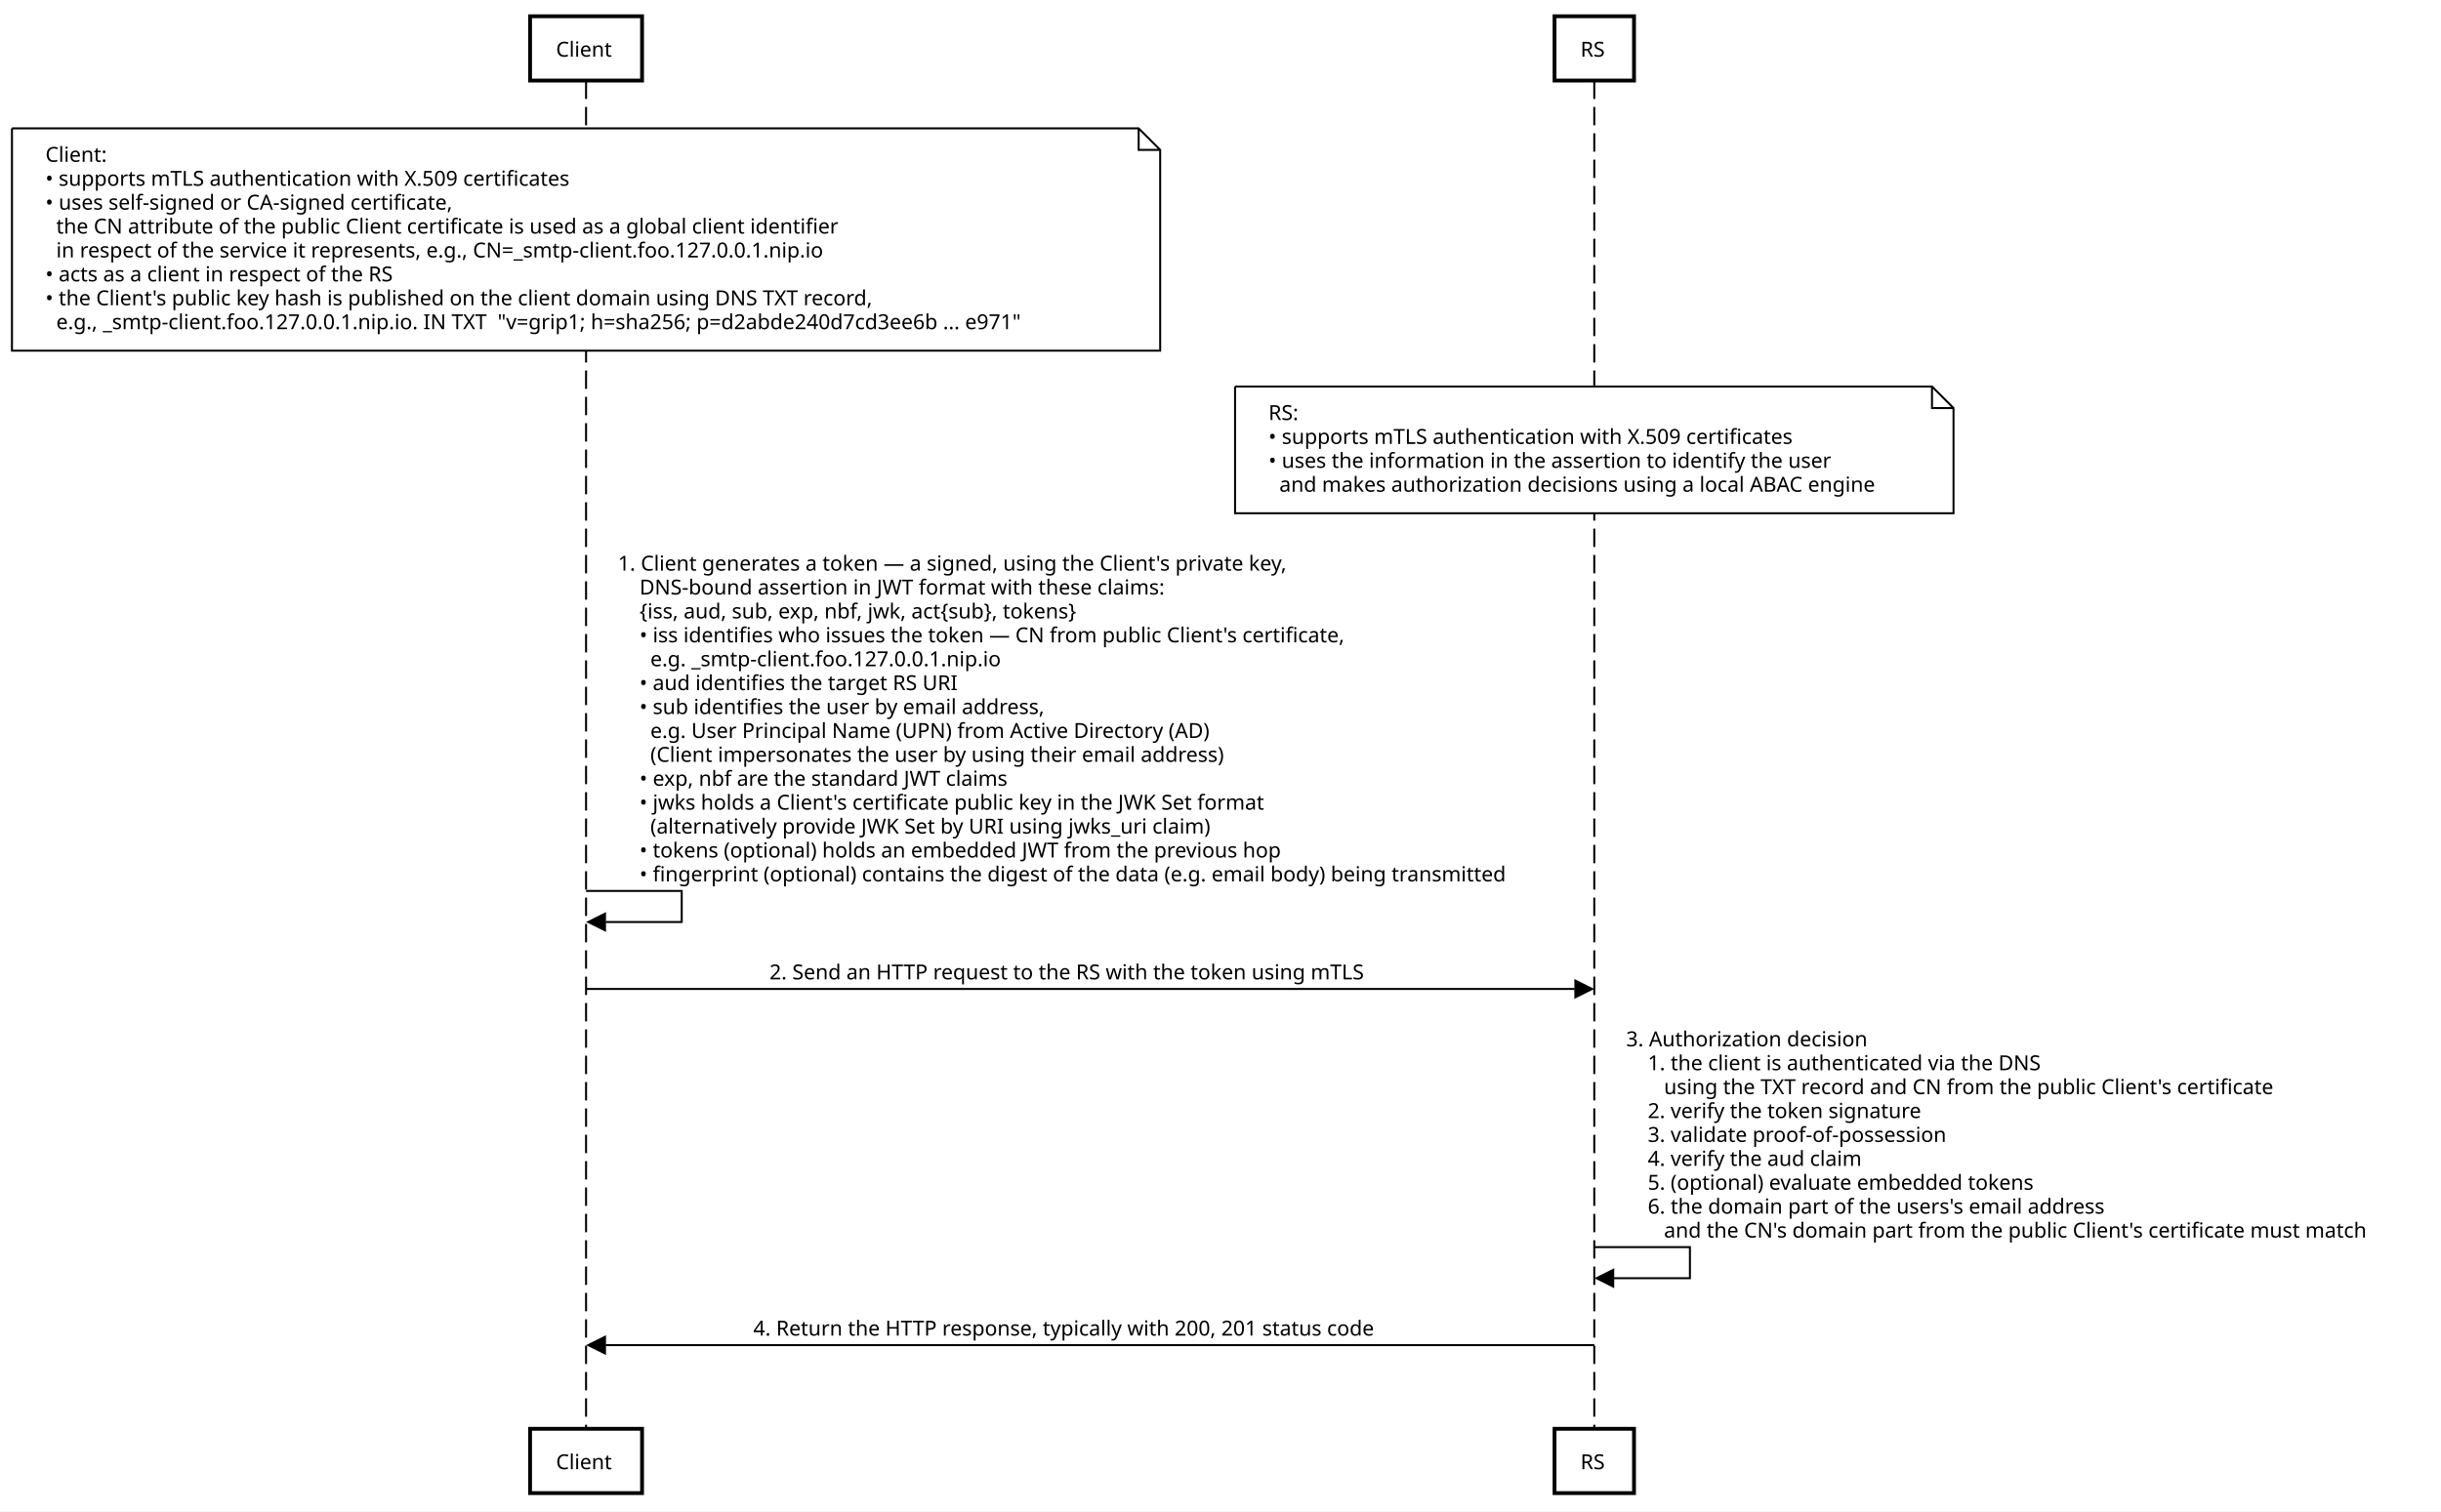
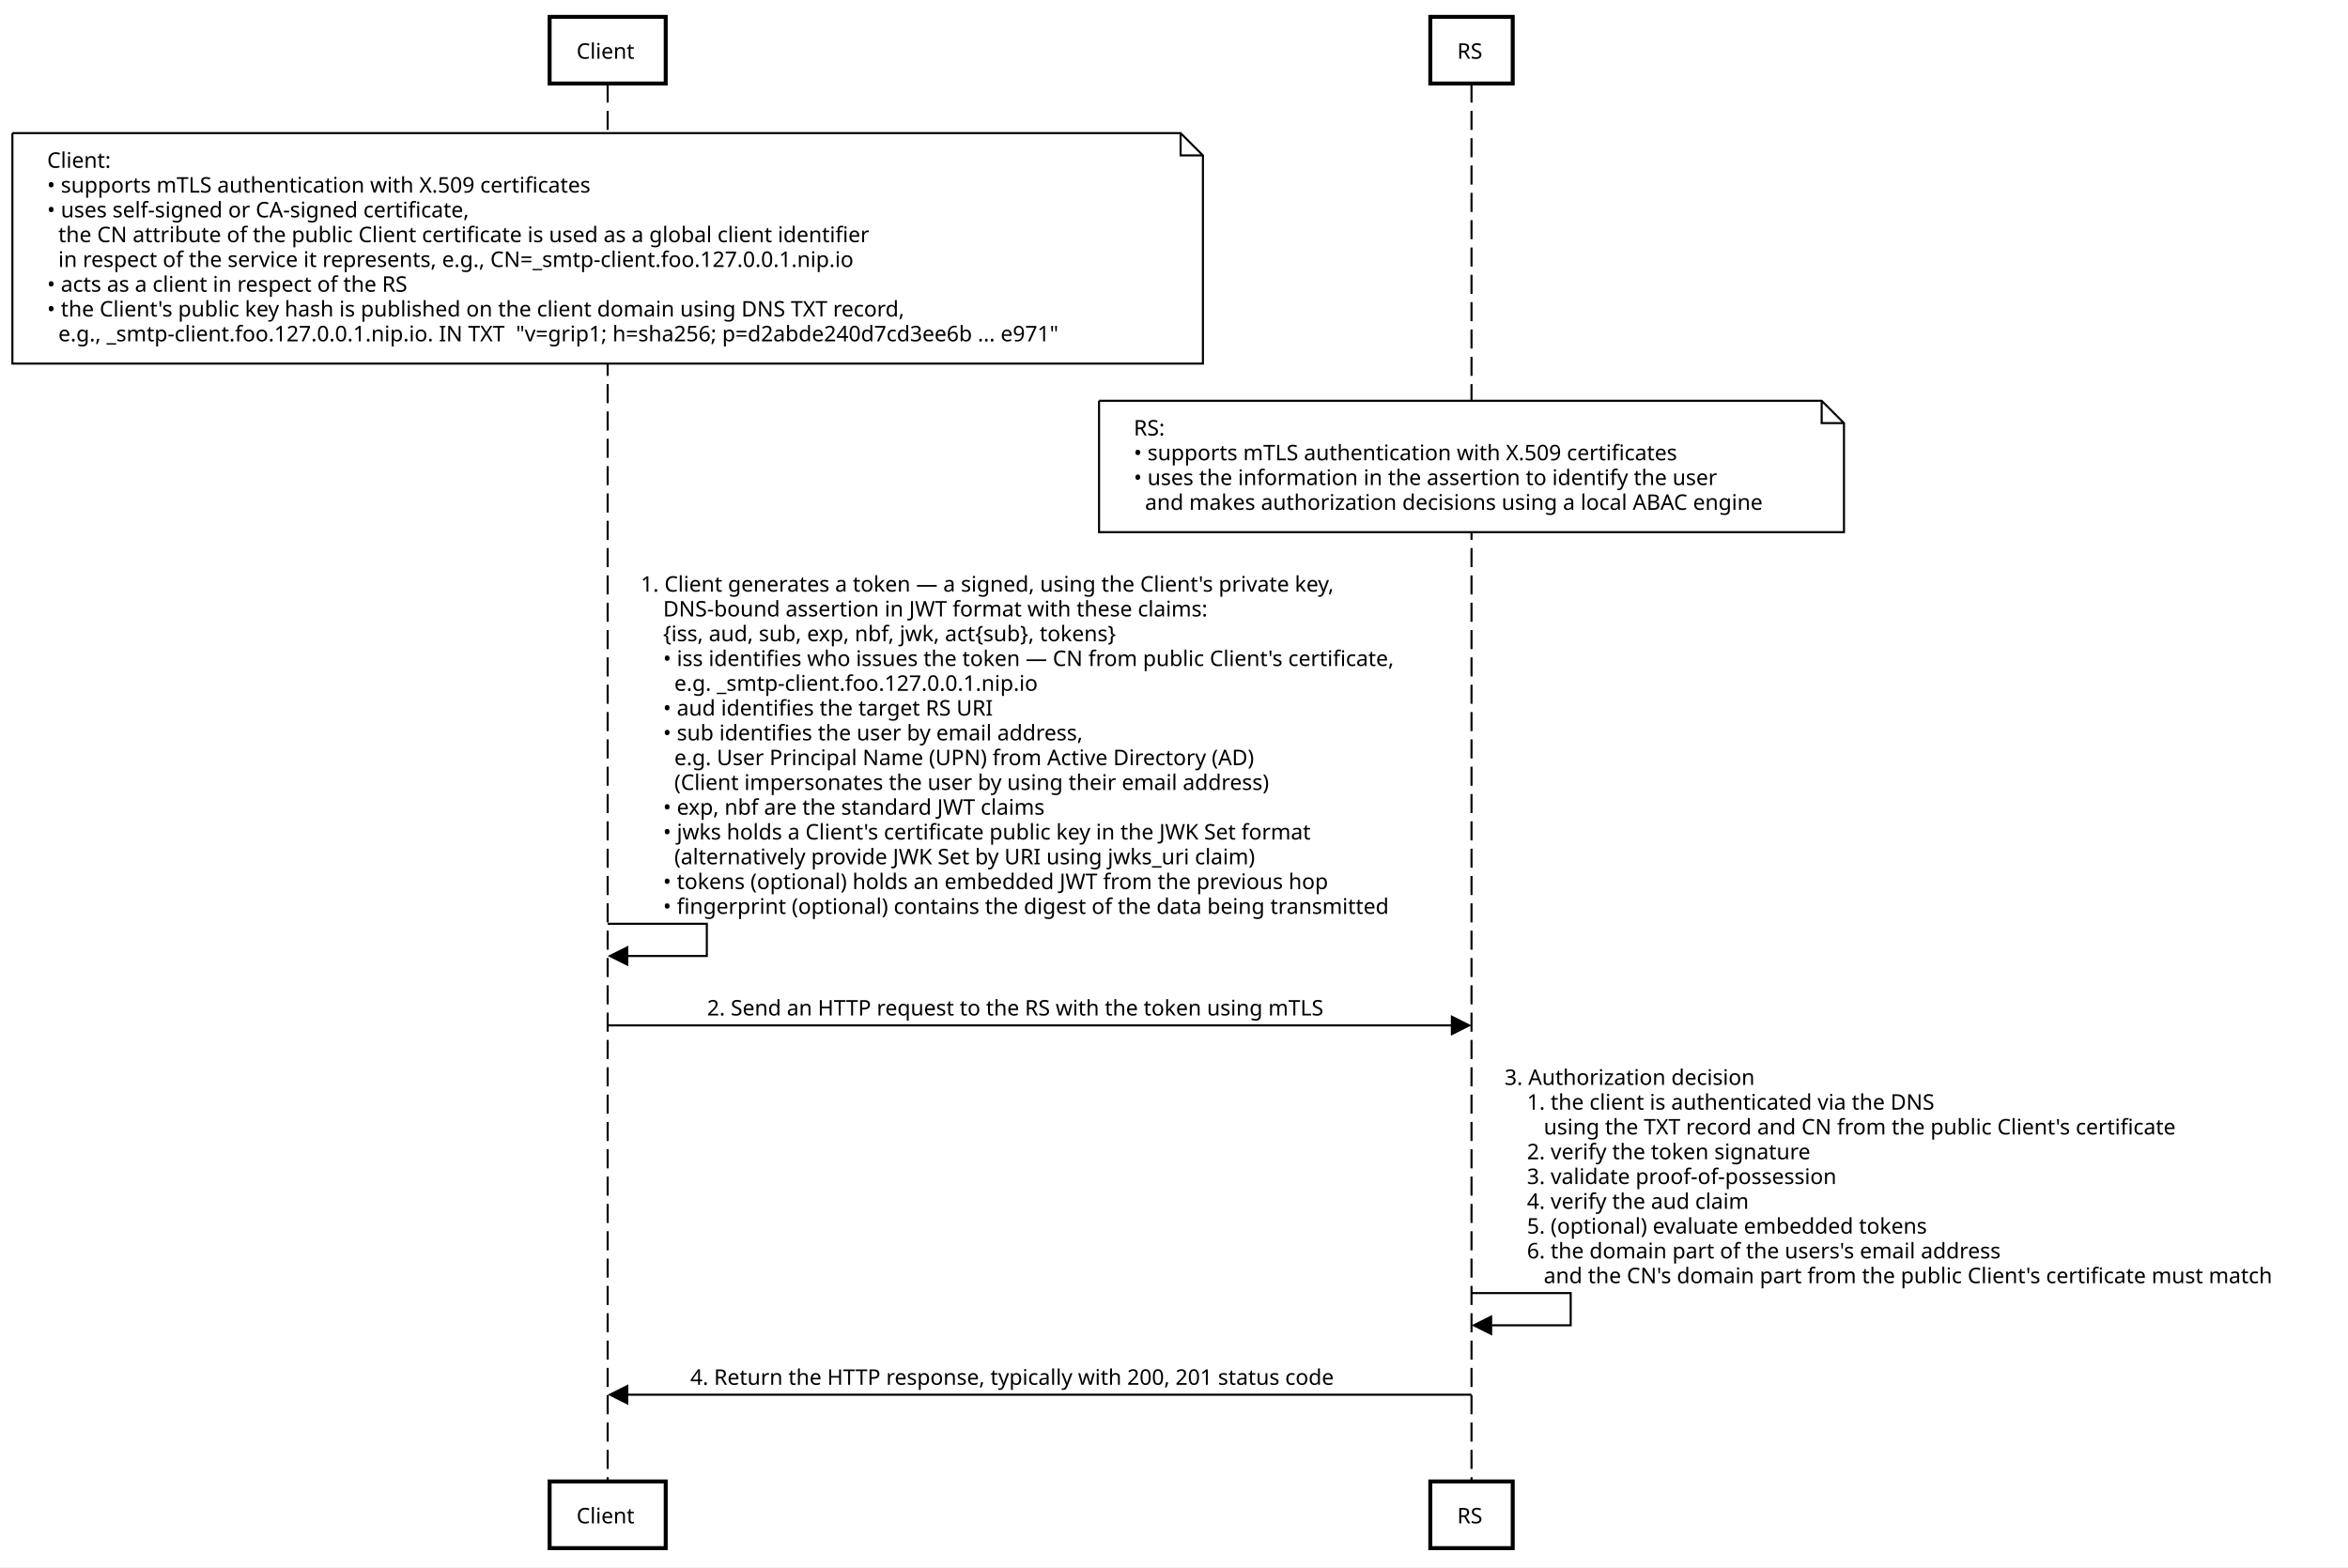
- <svg xmlns="http://www.w3.org/2000/svg" version="1.1" width="1411" height="874">
+ <svg xmlns="http://www.w3.org/2000/svg" version="1.1" width="1309" height="874">
  <defs />
  <g>
    <g />
    <g />
    <g />
    <g />
    <g />
    <g />
    <g />
    <g />
    <g />
    <g />
    <g />
    <g />
    <g />
    <g />
    <g />
    <g />
    <g />
    <g />
    <g />
    <g />
    <g />
    <g />
    <g />
    <g />
    <g />
    <g />
    <g />
    <g />
    <g />
    <g />
    <g />
    <g />
    <g />
    <g />
    <g />
    <g />
    <g />
    <g />
    <g />
    <g>
-       <rect fill="white" stroke="none" x="0" y="0" width="1411" height="874" />
+       <rect fill="white" stroke="none" x="0" y="0" width="1309" height="874" />
    </g>
    <g />
    <g>
      <path fill="none" stroke="black" paint-order="fill stroke markers" d=" M 338.77 46.58 L 338.77 826.147" stroke-miterlimit="10" stroke-width="1.152" stroke-dasharray="10.632,4.607" />
-       <path fill="none" stroke="black" paint-order="fill stroke markers" d=" M 921.561 46.58 L 921.561 826.147" stroke-miterlimit="10" stroke-width="1.152" stroke-dasharray="10.632,4.607" />
+       <path fill="none" stroke="black" paint-order="fill stroke markers" d=" M 820.361 46.58 L 820.361 826.147" stroke-miterlimit="10" stroke-width="1.152" stroke-dasharray="10.632,4.607" />
    </g>
    <g>
      <path fill="none" stroke="none" />
      <g>
        <path fill="white" stroke="black" paint-order="fill stroke markers" d=" M 306.407 9.399 L 371.134 9.399 L 371.134 46.58 L 306.407 46.58 L 306.407 9.399 Z" stroke-miterlimit="10" stroke-width="2.212" stroke-dasharray="" />
      </g>
      <g>
        <text fill="black" stroke="none" font-family="sans-serif" font-size="9pt" font-style="normal" font-weight="normal" text-decoration="normal" x="321.404" y="32.758" text-anchor="start" dominant-baseline="alphabetic" xml:space="preserve">Client</text>
      </g>
      <path fill="none" stroke="none" />
      <g>
-         <path fill="white" stroke="black" paint-order="fill stroke markers" d=" M 898.589 9.399 L 944.533 9.399 L 944.533 46.58 L 898.589 46.58 L 898.589 9.399 Z" stroke-miterlimit="10" stroke-width="2.212" stroke-dasharray="" />
-       </g>
-       <g>
-         <text fill="black" stroke="none" font-family="sans-serif" font-size="9pt" font-style="normal" font-weight="normal" text-decoration="normal" x="913.586" y="32.758" text-anchor="start" dominant-baseline="alphabetic" xml:space="preserve">RS</text>
+         <path fill="white" stroke="black" paint-order="fill stroke markers" d=" M 797.389 9.399 L 843.333 9.399 L 843.333 46.58 L 797.389 46.58 L 797.389 9.399 Z" stroke-miterlimit="10" stroke-width="2.212" stroke-dasharray="" />
+       </g>
+       <g>
+         <text fill="black" stroke="none" font-family="sans-serif" font-size="9pt" font-style="normal" font-weight="normal" text-decoration="normal" x="812.386" y="32.758" text-anchor="start" dominant-baseline="alphabetic" xml:space="preserve">RS</text>
      </g>
      <path fill="none" stroke="none" />
      <g>
        <path fill="white" stroke="black" paint-order="fill stroke markers" d=" M 306.407 826.147 L 371.134 826.147 L 371.134 863.328 L 306.407 863.328 L 306.407 826.147 Z" stroke-miterlimit="10" stroke-width="2.212" stroke-dasharray="" />
      </g>
      <g>
        <text fill="black" stroke="none" font-family="sans-serif" font-size="9pt" font-style="normal" font-weight="normal" text-decoration="normal" x="321.404" y="849.506" text-anchor="start" dominant-baseline="alphabetic" xml:space="preserve">Client</text>
      </g>
      <path fill="none" stroke="none" />
      <g>
-         <path fill="white" stroke="black" paint-order="fill stroke markers" d=" M 898.589 826.147 L 944.533 826.147 L 944.533 863.328 L 898.589 863.328 L 898.589 826.147 Z" stroke-miterlimit="10" stroke-width="2.212" stroke-dasharray="" />
-       </g>
-       <g>
-         <text fill="black" stroke="none" font-family="sans-serif" font-size="9pt" font-style="normal" font-weight="normal" text-decoration="normal" x="913.586" y="849.506" text-anchor="start" dominant-baseline="alphabetic" xml:space="preserve">RS</text>
+         <path fill="white" stroke="black" paint-order="fill stroke markers" d=" M 797.389 826.147 L 843.333 826.147 L 843.333 863.328 L 797.389 863.328 L 797.389 826.147 Z" stroke-miterlimit="10" stroke-width="2.212" stroke-dasharray="" />
+       </g>
+       <g>
+         <text fill="black" stroke="none" font-family="sans-serif" font-size="9pt" font-style="normal" font-weight="normal" text-decoration="normal" x="812.386" y="849.506" text-anchor="start" dominant-baseline="alphabetic" xml:space="preserve">RS</text>
      </g>
    </g>
    <g>
      <path fill="white" stroke="black" paint-order="fill stroke markers" d=" M 6.911 74.225 L 658.19 74.225 L 670.63 86.665 L 670.63 202.77 L 6.911 202.77 L 6.911 74.225 M 658.19 74.225 L 658.19 86.665 L 670.63 86.665" stroke-miterlimit="10" stroke-width="1.152" stroke-dasharray="" />
      <g>
        <text fill="black" stroke="none" font-family="sans-serif" font-size="9pt" font-style="normal" font-weight="normal" text-decoration="normal" x="26.262" y="93.576" text-anchor="start" dominant-baseline="alphabetic" xml:space="preserve">Client:</text>
        <text fill="black" stroke="none" font-family="sans-serif" font-size="9pt" font-style="normal" font-weight="normal" text-decoration="normal" x="26.262" y="107.398" text-anchor="start" dominant-baseline="alphabetic" xml:space="preserve">• supports mTLS authentication with X.509 certificates</text>
        <text fill="black" stroke="none" font-family="sans-serif" font-size="9pt" font-style="normal" font-weight="normal" text-decoration="normal" x="26.262" y="121.22" text-anchor="start" dominant-baseline="alphabetic" xml:space="preserve">• uses self-signed or CA-signed certificate,</text>
        <text fill="black" stroke="none" font-family="sans-serif" font-size="9pt" font-style="normal" font-weight="normal" text-decoration="normal" x="26.262" y="135.042" text-anchor="start" dominant-baseline="alphabetic" xml:space="preserve">  the CN attribute of the public Client certificate is used as a global client identifier</text>
        <text fill="black" stroke="none" font-family="sans-serif" font-size="9pt" font-style="normal" font-weight="normal" text-decoration="normal" x="26.262" y="148.864" text-anchor="start" dominant-baseline="alphabetic" xml:space="preserve">  in respect of the service it represents, e.g., CN=_smtp-client.foo.127.0.0.1.nip.io</text>
        <text fill="black" stroke="none" font-family="sans-serif" font-size="9pt" font-style="normal" font-weight="normal" text-decoration="normal" x="26.262" y="162.686" text-anchor="start" dominant-baseline="alphabetic" xml:space="preserve">• acts as a client in respect of the RS</text>
        <text fill="black" stroke="none" font-family="sans-serif" font-size="9pt" font-style="normal" font-weight="normal" text-decoration="normal" x="26.262" y="176.508" text-anchor="start" dominant-baseline="alphabetic" xml:space="preserve">• the Client's public key hash is published on the client domain using DNS TXT record,</text>
        <text fill="black" stroke="none" font-family="sans-serif" font-size="9pt" font-style="normal" font-weight="normal" text-decoration="normal" x="26.262" y="190.33" text-anchor="start" dominant-baseline="alphabetic" xml:space="preserve">  e.g., _smtp-client.foo.127.0.0.1.nip.io. IN TXT  "v=grip1; h=sha256; p=d2abde240d7cd3ee6b ... e971"</text>
      </g>
-       <path fill="white" stroke="black" paint-order="fill stroke markers" d=" M 713.91 223.503 L 1116.772 223.503 L 1129.212 235.943 L 1129.212 296.76 L 713.91 296.76 L 713.91 223.503 M 1116.772 223.503 L 1116.772 235.943 L 1129.212 235.943" stroke-miterlimit="10" stroke-width="1.152" stroke-dasharray="" />
-       <g>
-         <text fill="black" stroke="none" font-family="sans-serif" font-size="9pt" font-style="normal" font-weight="normal" text-decoration="normal" x="733.261" y="242.854" text-anchor="start" dominant-baseline="alphabetic" xml:space="preserve">RS:</text>
-         <text fill="black" stroke="none" font-family="sans-serif" font-size="9pt" font-style="normal" font-weight="normal" text-decoration="normal" x="733.261" y="256.676" text-anchor="start" dominant-baseline="alphabetic" xml:space="preserve">• supports mTLS authentication with X.509 certificates</text>
-         <text fill="black" stroke="none" font-family="sans-serif" font-size="9pt" font-style="normal" font-weight="normal" text-decoration="normal" x="733.261" y="270.498" text-anchor="start" dominant-baseline="alphabetic" xml:space="preserve">• uses the information in the assertion to identify the user</text>
-         <text fill="black" stroke="none" font-family="sans-serif" font-size="9pt" font-style="normal" font-weight="normal" text-decoration="normal" x="733.261" y="284.32" text-anchor="start" dominant-baseline="alphabetic" xml:space="preserve">  and makes authorization decisions using a local ABAC engine</text>
+       <path fill="white" stroke="black" paint-order="fill stroke markers" d=" M 612.71 223.503 L 1015.572 223.503 L 1028.012 235.943 L 1028.012 296.76 L 612.71 296.76 L 612.71 223.503 M 1015.572 223.503 L 1015.572 235.943 L 1028.012 235.943" stroke-miterlimit="10" stroke-width="1.152" stroke-dasharray="" />
+       <g>
+         <text fill="black" stroke="none" font-family="sans-serif" font-size="9pt" font-style="normal" font-weight="normal" text-decoration="normal" x="632.061" y="242.854" text-anchor="start" dominant-baseline="alphabetic" xml:space="preserve">RS:</text>
+         <text fill="black" stroke="none" font-family="sans-serif" font-size="9pt" font-style="normal" font-weight="normal" text-decoration="normal" x="632.061" y="256.676" text-anchor="start" dominant-baseline="alphabetic" xml:space="preserve">• supports mTLS authentication with X.509 certificates</text>
+         <text fill="black" stroke="none" font-family="sans-serif" font-size="9pt" font-style="normal" font-weight="normal" text-decoration="normal" x="632.061" y="270.498" text-anchor="start" dominant-baseline="alphabetic" xml:space="preserve">• uses the information in the assertion to identify the user</text>
+         <text fill="black" stroke="none" font-family="sans-serif" font-size="9pt" font-style="normal" font-weight="normal" text-decoration="normal" x="632.061" y="284.32" text-anchor="start" dominant-baseline="alphabetic" xml:space="preserve">  and makes authorization decisions using a local ABAC engine</text>
      </g>
      <g>
        <g>
          <rect fill="white" stroke="none" x="355.126" y="317.494" width="424.197" height="17.969" />
        </g>
        <g>
          <rect fill="white" stroke="none" x="355.126" y="331.316" width="344.28" height="17.969" />
        </g>
        <g>
          <rect fill="white" stroke="none" x="355.126" y="345.138" width="304.58" height="17.969" />
        </g>
        <g>
          <rect fill="white" stroke="none" x="355.126" y="358.96" width="460.397" height="17.969" />
        </g>
        <g>
          <rect fill="white" stroke="none" x="355.126" y="372.782" width="247.48" height="17.969" />
        </g>
        <g>
          <rect fill="white" stroke="none" x="355.126" y="386.604" width="219.88" height="17.969" />
        </g>
        <g>
          <rect fill="white" stroke="none" x="355.126" y="400.426" width="274.447" height="17.969" />
        </g>
        <g>
          <rect fill="white" stroke="none" x="355.126" y="414.248" width="375.613" height="17.969" />
        </g>
        <g>
          <rect fill="white" stroke="none" x="355.126" y="428.07" width="384.647" height="17.969" />
        </g>
        <g>
          <rect fill="white" stroke="none" x="355.126" y="441.892" width="251.913" height="17.969" />
        </g>
        <g>
          <rect fill="white" stroke="none" x="355.126" y="455.714" width="413.68" height="17.969" />
        </g>
        <g>
          <rect fill="white" stroke="none" x="355.126" y="469.537" width="378.647" height="17.969" />
        </g>
        <g>
          <rect fill="white" stroke="none" x="355.126" y="483.359" width="418.063" height="17.969" />
        </g>
        <g>
-           <rect fill="white" stroke="none" x="355.126" y="497.181" width="561.597" height="17.969" />
+           <rect fill="white" stroke="none" x="355.126" y="497.181" width="455.38" height="17.969" />
        </g>
        <text fill="black" stroke="none" font-family="sans-serif" font-size="9pt" font-style="normal" font-weight="normal" text-decoration="normal" x="357.2" y="329.933" text-anchor="start" dominant-baseline="alphabetic" xml:space="preserve">1. Client generates a token — a signed, using the Client's private key,</text>
        <text fill="black" stroke="none" font-family="sans-serif" font-size="9pt" font-style="normal" font-weight="normal" text-decoration="normal" x="357.2" y="343.756" text-anchor="start" dominant-baseline="alphabetic" xml:space="preserve">    DNS-bound assertion in JWT format with these claims:</text>
        <text fill="black" stroke="none" font-family="sans-serif" font-size="9pt" font-style="normal" font-weight="normal" text-decoration="normal" x="357.2" y="357.578" text-anchor="start" dominant-baseline="alphabetic" xml:space="preserve">    {iss, aud, sub, exp, nbf, jwk, act{sub}, tokens}</text>
        <text fill="black" stroke="none" font-family="sans-serif" font-size="9pt" font-style="normal" font-weight="normal" text-decoration="normal" x="357.2" y="371.4" text-anchor="start" dominant-baseline="alphabetic" xml:space="preserve">    • iss identifies who issues the token — CN from public Client's certificate,</text>
        <text fill="black" stroke="none" font-family="sans-serif" font-size="9pt" font-style="normal" font-weight="normal" text-decoration="normal" x="357.2" y="385.222" text-anchor="start" dominant-baseline="alphabetic" xml:space="preserve">      e.g. _smtp-client.foo.127.0.0.1.nip.io</text>
        <text fill="black" stroke="none" font-family="sans-serif" font-size="9pt" font-style="normal" font-weight="normal" text-decoration="normal" x="357.2" y="399.044" text-anchor="start" dominant-baseline="alphabetic" xml:space="preserve">    • aud identifies the target RS URI</text>
        <text fill="black" stroke="none" font-family="sans-serif" font-size="9pt" font-style="normal" font-weight="normal" text-decoration="normal" x="357.2" y="412.866" text-anchor="start" dominant-baseline="alphabetic" xml:space="preserve">    • sub identifies the user by email address,</text>
        <text fill="black" stroke="none" font-family="sans-serif" font-size="9pt" font-style="normal" font-weight="normal" text-decoration="normal" x="357.2" y="426.688" text-anchor="start" dominant-baseline="alphabetic" xml:space="preserve">      e.g. User Principal Name (UPN) from Active Directory (AD)</text>
        <text fill="black" stroke="none" font-family="sans-serif" font-size="9pt" font-style="normal" font-weight="normal" text-decoration="normal" x="357.2" y="440.51" text-anchor="start" dominant-baseline="alphabetic" xml:space="preserve">      (Client impersonates the user by using their email address)</text>
        <text fill="black" stroke="none" font-family="sans-serif" font-size="9pt" font-style="normal" font-weight="normal" text-decoration="normal" x="357.2" y="454.332" text-anchor="start" dominant-baseline="alphabetic" xml:space="preserve">    • exp, nbf are the standard JWT claims</text>
        <text fill="black" stroke="none" font-family="sans-serif" font-size="9pt" font-style="normal" font-weight="normal" text-decoration="normal" x="357.2" y="468.154" text-anchor="start" dominant-baseline="alphabetic" xml:space="preserve">    • jwks holds a Client's certificate public key in the JWK Set format</text>
        <text fill="black" stroke="none" font-family="sans-serif" font-size="9pt" font-style="normal" font-weight="normal" text-decoration="normal" x="357.2" y="481.976" text-anchor="start" dominant-baseline="alphabetic" xml:space="preserve">      (alternatively provide JWK Set by URI using jwks_uri claim)</text>
        <text fill="black" stroke="none" font-family="sans-serif" font-size="9pt" font-style="normal" font-weight="normal" text-decoration="normal" x="357.2" y="495.799" text-anchor="start" dominant-baseline="alphabetic" xml:space="preserve">    • tokens (optional) holds an embedded JWT from the previous hop</text>
-         <text fill="black" stroke="none" font-family="sans-serif" font-size="9pt" font-style="normal" font-weight="normal" text-decoration="normal" x="357.2" y="509.621" text-anchor="start" dominant-baseline="alphabetic" xml:space="preserve">    • fingerprint (optional) contains the digest of the data (e.g. email body) being transmitted</text>
+         <text fill="black" stroke="none" font-family="sans-serif" font-size="9pt" font-style="normal" font-weight="normal" text-decoration="normal" x="357.2" y="509.621" text-anchor="start" dominant-baseline="alphabetic" xml:space="preserve">    • fingerprint (optional) contains the digest of the data being transmitted</text>
      </g>
      <g>
        <path fill="none" stroke="black" paint-order="fill stroke markers" d=" M 338.77 515.149 L 394.059 515.149 L 394.059 533.118 L 350.151 533.118" stroke-miterlimit="10" stroke-width="1.152" stroke-dasharray="" />
        <g transform="translate(338.7703,533.1182) translate(-338.7703,-533.1182)">
          <path fill="black" stroke="none" paint-order="stroke fill markers" d=" M 350.289 527.359 L 338.77 533.118 L 350.289 538.877 Z" />
        </g>
      </g>
      <g>
        <g>
-           <rect fill="white" stroke="none" x="442.692" y="553.851" width="374.947" height="17.969" />
-         </g>
-         <text fill="black" stroke="none" font-family="sans-serif" font-size="9pt" font-style="normal" font-weight="normal" text-decoration="normal" x="444.766" y="566.291" text-anchor="start" dominant-baseline="alphabetic" xml:space="preserve">2. Send an HTTP request to the RS with the token using mTLS</text>
-       </g>
-       <g>
-         <path fill="none" stroke="black" paint-order="fill stroke markers" d=" M 338.77 571.82 L 910.181 571.82" stroke-miterlimit="10" stroke-width="1.152" stroke-dasharray="" />
-         <g transform="translate(921.5608,571.8201) translate(-921.5608,-571.8201)">
-           <path fill="black" stroke="none" paint-order="stroke fill markers" d=" M 910.042 566.061 L 921.561 571.82 L 910.042 577.579 Z" />
-         </g>
-       </g>
-       <g>
-         <g>
-           <rect fill="white" stroke="none" x="937.917" y="592.553" width="153.063" height="17.969" />
-         </g>
-         <g>
-           <rect fill="white" stroke="none" x="937.917" y="606.375" width="267.013" height="17.969" />
-         </g>
-         <g>
-           <rect fill="white" stroke="none" x="937.917" y="620.197" width="410.597" height="17.969" />
-         </g>
-         <g>
-           <rect fill="white" stroke="none" x="937.917" y="634.02" width="189.73" height="17.969" />
-         </g>
-         <g>
-           <rect fill="white" stroke="none" x="937.917" y="647.842" width="202.647" height="17.969" />
-         </g>
-         <g>
-           <rect fill="white" stroke="none" x="937.917" y="661.664" width="154.547" height="17.969" />
-         </g>
-         <g>
-           <rect fill="white" stroke="none" x="937.917" y="675.486" width="260.43" height="17.969" />
-         </g>
-         <g>
-           <rect fill="white" stroke="none" x="937.917" y="689.308" width="304.047" height="17.969" />
-         </g>
-         <g>
-           <rect fill="white" stroke="none" x="937.917" y="703.13" width="468.247" height="17.969" />
-         </g>
-         <text fill="black" stroke="none" font-family="sans-serif" font-size="9pt" font-style="normal" font-weight="normal" text-decoration="normal" x="939.99" y="604.993" text-anchor="start" dominant-baseline="alphabetic" xml:space="preserve">3. Authorization decision</text>
-         <text fill="black" stroke="none" font-family="sans-serif" font-size="9pt" font-style="normal" font-weight="normal" text-decoration="normal" x="939.99" y="618.815" text-anchor="start" dominant-baseline="alphabetic" xml:space="preserve">    1. the client is authenticated via the DNS</text>
-         <text fill="black" stroke="none" font-family="sans-serif" font-size="9pt" font-style="normal" font-weight="normal" text-decoration="normal" x="939.99" y="632.637" text-anchor="start" dominant-baseline="alphabetic" xml:space="preserve">       using the TXT record and CN from the public Client's certificate</text>
-         <text fill="black" stroke="none" font-family="sans-serif" font-size="9pt" font-style="normal" font-weight="normal" text-decoration="normal" x="939.99" y="646.459" text-anchor="start" dominant-baseline="alphabetic" xml:space="preserve">    2. verify the token signature</text>
-         <text fill="black" stroke="none" font-family="sans-serif" font-size="9pt" font-style="normal" font-weight="normal" text-decoration="normal" x="939.99" y="660.281" text-anchor="start" dominant-baseline="alphabetic" xml:space="preserve">    3. validate proof-of-possession</text>
-         <text fill="black" stroke="none" font-family="sans-serif" font-size="9pt" font-style="normal" font-weight="normal" text-decoration="normal" x="939.99" y="674.104" text-anchor="start" dominant-baseline="alphabetic" xml:space="preserve">    4. verify the aud claim</text>
-         <text fill="black" stroke="none" font-family="sans-serif" font-size="9pt" font-style="normal" font-weight="normal" text-decoration="normal" x="939.99" y="687.926" text-anchor="start" dominant-baseline="alphabetic" xml:space="preserve">    5. (optional) evaluate embedded tokens</text>
-         <text fill="black" stroke="none" font-family="sans-serif" font-size="9pt" font-style="normal" font-weight="normal" text-decoration="normal" x="939.99" y="701.748" text-anchor="start" dominant-baseline="alphabetic" xml:space="preserve">    6. the domain part of the users's email address</text>
-         <text fill="black" stroke="none" font-family="sans-serif" font-size="9pt" font-style="normal" font-weight="normal" text-decoration="normal" x="939.99" y="715.57" text-anchor="start" dominant-baseline="alphabetic" xml:space="preserve">       and the CN's domain part from the public Client's certificate must match</text>
-       </g>
-       <g>
-         <path fill="none" stroke="black" paint-order="fill stroke markers" d=" M 921.561 721.099 L 976.849 721.099 L 976.849 739.067 L 932.941 739.067" stroke-miterlimit="10" stroke-width="1.152" stroke-dasharray="" />
-         <g transform="translate(921.5608,739.0674) translate(-921.5608,-739.0674)">
-           <path fill="black" stroke="none" paint-order="stroke fill markers" d=" M 933.079 733.308 L 921.561 739.067 L 933.079 744.827 Z" />
-         </g>
-       </g>
-       <g>
-         <g>
-           <rect fill="white" stroke="none" x="433.367" y="759.801" width="393.597" height="17.969" />
-         </g>
-         <text fill="black" stroke="none" font-family="sans-serif" font-size="9pt" font-style="normal" font-weight="normal" text-decoration="normal" x="435.441" y="772.24" text-anchor="start" dominant-baseline="alphabetic" xml:space="preserve">4. Return the HTTP response, typically with 200, 201 status code</text>
-       </g>
-       <g>
-         <path fill="none" stroke="black" paint-order="fill stroke markers" d=" M 921.561 777.769 L 350.151 777.769" stroke-miterlimit="10" stroke-width="1.152" stroke-dasharray="" />
+           <rect fill="white" stroke="none" x="392.092" y="553.851" width="374.947" height="17.969" />
+         </g>
+         <text fill="black" stroke="none" font-family="sans-serif" font-size="9pt" font-style="normal" font-weight="normal" text-decoration="normal" x="394.166" y="566.291" text-anchor="start" dominant-baseline="alphabetic" xml:space="preserve">2. Send an HTTP request to the RS with the token using mTLS</text>
+       </g>
+       <g>
+         <path fill="none" stroke="black" paint-order="fill stroke markers" d=" M 338.77 571.82 L 808.981 571.82" stroke-miterlimit="10" stroke-width="1.152" stroke-dasharray="" />
+         <g transform="translate(820.3608,571.8201) translate(-820.3608,-571.8201)">
+           <path fill="black" stroke="none" paint-order="stroke fill markers" d=" M 808.842 566.061 L 820.361 571.82 L 808.842 577.579 Z" />
+         </g>
+       </g>
+       <g>
+         <g>
+           <rect fill="white" stroke="none" x="836.717" y="592.553" width="153.063" height="17.969" />
+         </g>
+         <g>
+           <rect fill="white" stroke="none" x="836.717" y="606.375" width="267.013" height="17.969" />
+         </g>
+         <g>
+           <rect fill="white" stroke="none" x="836.717" y="620.197" width="410.597" height="17.969" />
+         </g>
+         <g>
+           <rect fill="white" stroke="none" x="836.717" y="634.02" width="189.73" height="17.969" />
+         </g>
+         <g>
+           <rect fill="white" stroke="none" x="836.717" y="647.842" width="202.647" height="17.969" />
+         </g>
+         <g>
+           <rect fill="white" stroke="none" x="836.717" y="661.664" width="154.547" height="17.969" />
+         </g>
+         <g>
+           <rect fill="white" stroke="none" x="836.717" y="675.486" width="260.43" height="17.969" />
+         </g>
+         <g>
+           <rect fill="white" stroke="none" x="836.717" y="689.308" width="304.047" height="17.969" />
+         </g>
+         <g>
+           <rect fill="white" stroke="none" x="836.717" y="703.13" width="468.247" height="17.969" />
+         </g>
+         <text fill="black" stroke="none" font-family="sans-serif" font-size="9pt" font-style="normal" font-weight="normal" text-decoration="normal" x="838.79" y="604.993" text-anchor="start" dominant-baseline="alphabetic" xml:space="preserve">3. Authorization decision</text>
+         <text fill="black" stroke="none" font-family="sans-serif" font-size="9pt" font-style="normal" font-weight="normal" text-decoration="normal" x="838.79" y="618.815" text-anchor="start" dominant-baseline="alphabetic" xml:space="preserve">    1. the client is authenticated via the DNS</text>
+         <text fill="black" stroke="none" font-family="sans-serif" font-size="9pt" font-style="normal" font-weight="normal" text-decoration="normal" x="838.79" y="632.637" text-anchor="start" dominant-baseline="alphabetic" xml:space="preserve">       using the TXT record and CN from the public Client's certificate</text>
+         <text fill="black" stroke="none" font-family="sans-serif" font-size="9pt" font-style="normal" font-weight="normal" text-decoration="normal" x="838.79" y="646.459" text-anchor="start" dominant-baseline="alphabetic" xml:space="preserve">    2. verify the token signature</text>
+         <text fill="black" stroke="none" font-family="sans-serif" font-size="9pt" font-style="normal" font-weight="normal" text-decoration="normal" x="838.79" y="660.281" text-anchor="start" dominant-baseline="alphabetic" xml:space="preserve">    3. validate proof-of-possession</text>
+         <text fill="black" stroke="none" font-family="sans-serif" font-size="9pt" font-style="normal" font-weight="normal" text-decoration="normal" x="838.79" y="674.104" text-anchor="start" dominant-baseline="alphabetic" xml:space="preserve">    4. verify the aud claim</text>
+         <text fill="black" stroke="none" font-family="sans-serif" font-size="9pt" font-style="normal" font-weight="normal" text-decoration="normal" x="838.79" y="687.926" text-anchor="start" dominant-baseline="alphabetic" xml:space="preserve">    5. (optional) evaluate embedded tokens</text>
+         <text fill="black" stroke="none" font-family="sans-serif" font-size="9pt" font-style="normal" font-weight="normal" text-decoration="normal" x="838.79" y="701.748" text-anchor="start" dominant-baseline="alphabetic" xml:space="preserve">    6. the domain part of the users's email address</text>
+         <text fill="black" stroke="none" font-family="sans-serif" font-size="9pt" font-style="normal" font-weight="normal" text-decoration="normal" x="838.79" y="715.57" text-anchor="start" dominant-baseline="alphabetic" xml:space="preserve">       and the CN's domain part from the public Client's certificate must match</text>
+       </g>
+       <g>
+         <path fill="none" stroke="black" paint-order="fill stroke markers" d=" M 820.361 721.099 L 875.649 721.099 L 875.649 739.067 L 831.741 739.067" stroke-miterlimit="10" stroke-width="1.152" stroke-dasharray="" />
+         <g transform="translate(820.3608,739.0674) translate(-820.3608,-739.0674)">
+           <path fill="black" stroke="none" paint-order="stroke fill markers" d=" M 831.879 733.308 L 820.361 739.067 L 831.879 744.827 Z" />
+         </g>
+       </g>
+       <g>
+         <g>
+           <rect fill="white" stroke="none" x="382.767" y="759.801" width="393.597" height="17.969" />
+         </g>
+         <text fill="black" stroke="none" font-family="sans-serif" font-size="9pt" font-style="normal" font-weight="normal" text-decoration="normal" x="384.841" y="772.24" text-anchor="start" dominant-baseline="alphabetic" xml:space="preserve">4. Return the HTTP response, typically with 200, 201 status code</text>
+       </g>
+       <g>
+         <path fill="none" stroke="black" paint-order="fill stroke markers" d=" M 820.361 777.769 L 350.151 777.769" stroke-miterlimit="10" stroke-width="1.152" stroke-dasharray="" />
        <g transform="translate(338.7703,777.7693) translate(-338.7703,-777.7693)">
          <path fill="black" stroke="none" paint-order="stroke fill markers" d=" M 350.289 772.01 L 338.77 777.769 L 350.289 783.528 Z" />
        </g>
      </g>
    </g>
  </g>
</svg>
